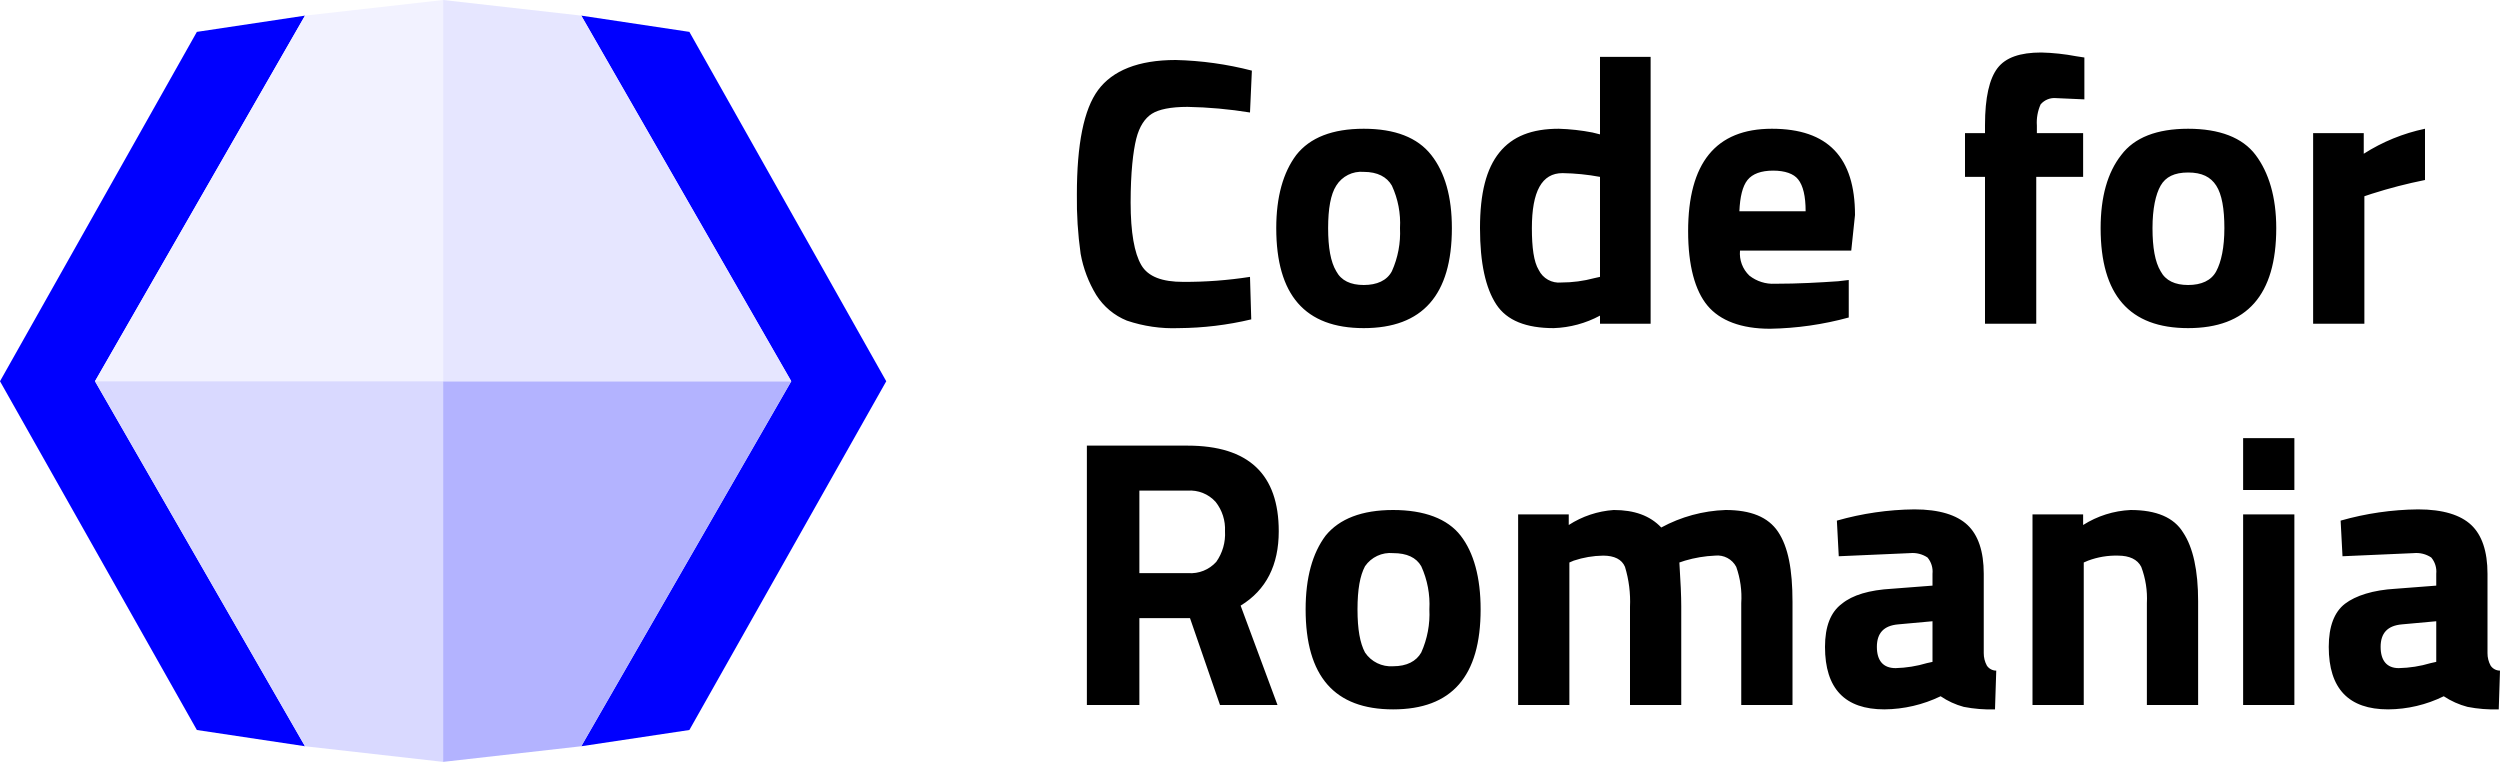
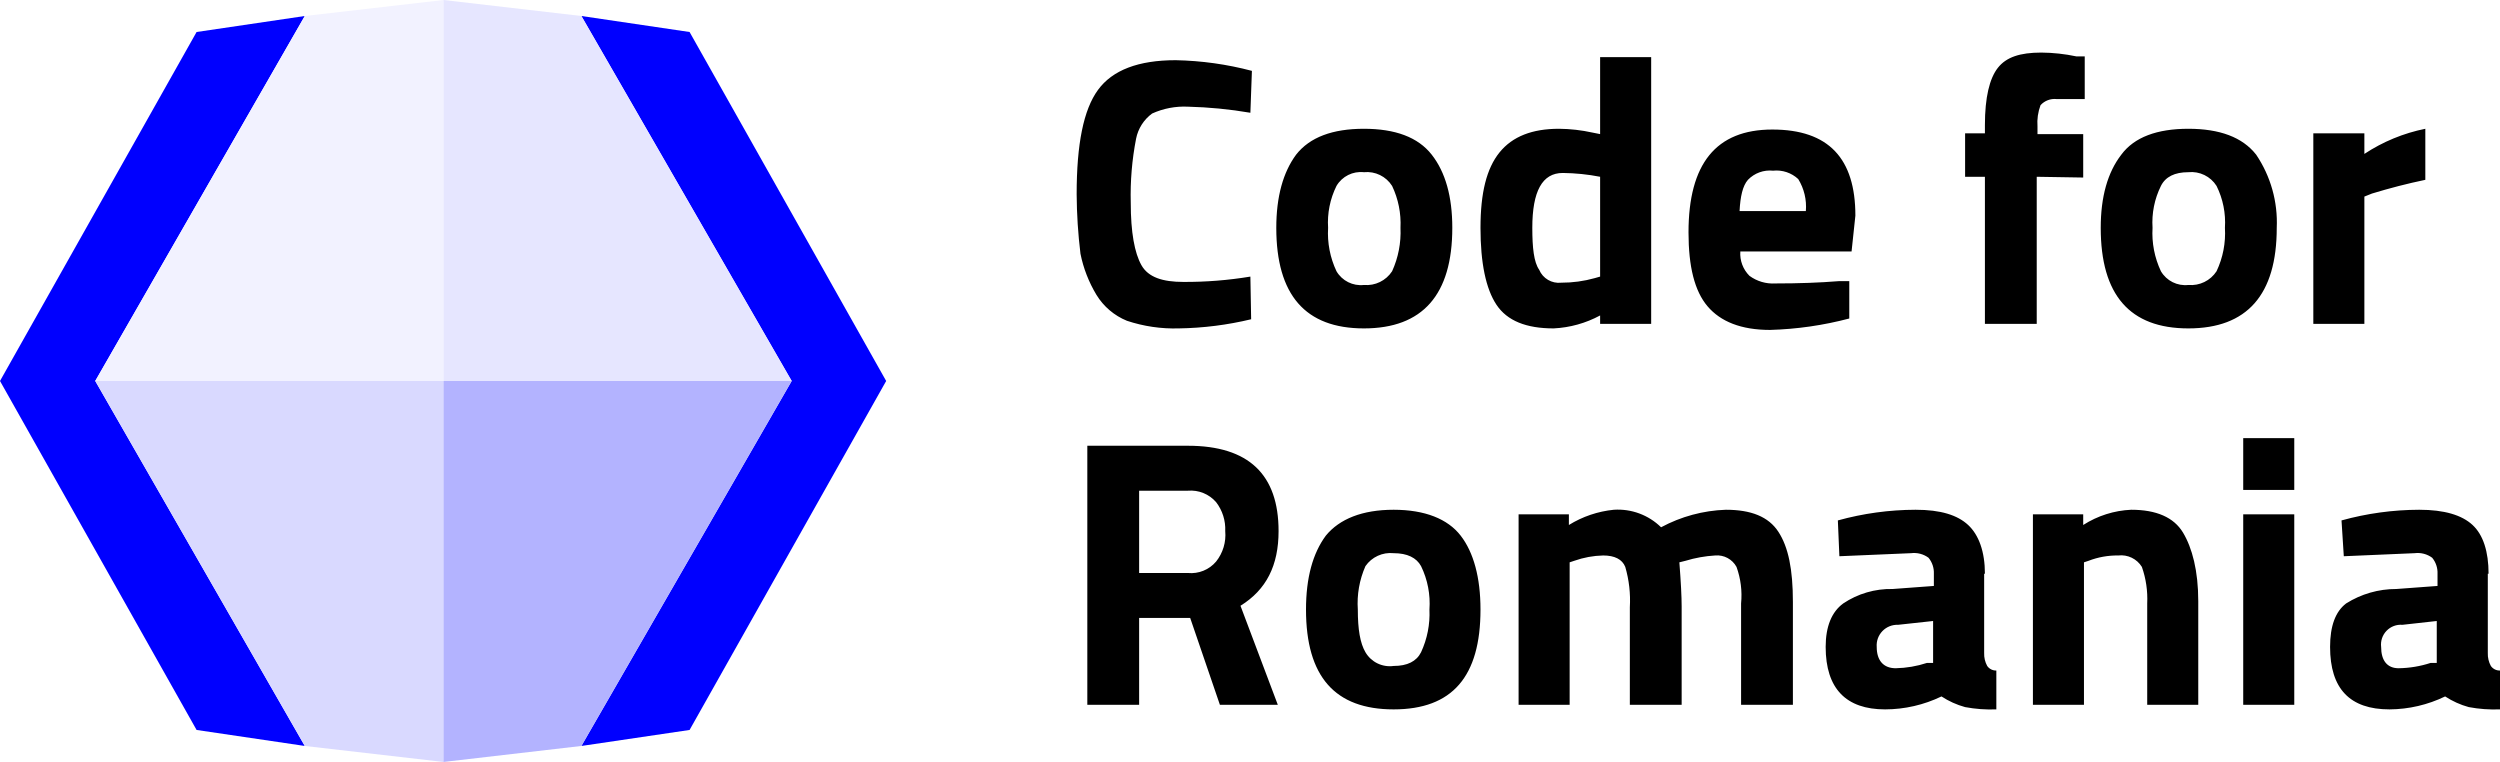
- <svg xmlns="http://www.w3.org/2000/svg" width="400" height="121.9" viewBox="0 0 400 121.9">
-   <path d="M48.8,2.5,31.5,5.1,0,61l31.5,55.8,17.3,2.6L15.2,61ZM93,2.5l17.3,2.6L141.8,61l-31.5,55.8L93,119.4,126.6,61Z" fill="#00f" />
-   <path d="M48.8,2.5,70.9,0V61H15.2Z" fill="#f2f2ff" />
-   <path d="M48.8,119.4l22.1,2.5V61H15.2Z" fill="#d9d9ff" />
-   <path d="M93,119.4l-22.1,2.5V61h55.7Z" fill="#b3b3ff" />
-   <path d="M93,2.5,70.9,0V61h55.7Z" fill="#e6e6ff" />
-   <path d="M200.2,51.1a51.4,51.4,0,0,1-11.6,1.4,23.1,23.1,0,0,1-8.3-1.2,10.4,10.4,0,0,1-4.9-4.1,19.3,19.3,0,0,1-2.5-6.6,62.2,62.2,0,0,1-.6-9.5c0-8,1.1-13.6,3.4-16.7s6.4-4.8,12.4-4.8a53.8,53.8,0,0,1,12.2,1.7L200,18a70.4,70.4,0,0,0-10-.9c-2.7,0-4.6.4-5.7,1.1s-2,2-2.5,4-.9,5.4-.9,10.2.6,8.1,1.7,10,3.4,2.7,6.7,2.7a67.5,67.5,0,0,0,10.7-.8Zm7.2-26.3q3.3-4.2,10.8-4.2T229,24.8q3.3,4.2,3.3,11.7c0,10.7-4.7,16-14.1,16s-14-5.3-14-16c0-5,1.1-8.9,3.2-11.7Zm6.4,18.6c.8,1.5,2.3,2.2,4.4,2.2s3.7-.7,4.5-2.2a15,15,0,0,0,1.3-6.9,14.3,14.3,0,0,0-1.3-6.8c-.8-1.4-2.3-2.2-4.5-2.2a4.7,4.7,0,0,0-4.4,2.2c-.9,1.4-1.3,3.7-1.3,6.8S212.9,41.9,213.8,43.4ZM264.1,9.1V51.8H256V50.5a16.8,16.8,0,0,1-7.4,2c-4.4,0-7.5-1.2-9.2-3.8s-2.6-6.6-2.6-12.2,1-9.5,3.1-12.1,5.2-3.8,9.5-3.8a33.6,33.6,0,0,1,5.4.6l1.2.3V9.1Zm-9,35.4.9-.2v-16a35.7,35.7,0,0,0-6-.6c-3.3,0-4.9,2.9-4.9,8.8,0,3.1.3,5.4,1.1,6.7a3.6,3.6,0,0,0,3.6,2A20.4,20.4,0,0,0,255.1,44.5Zm24.8-.4a6.1,6.1,0,0,0,4.1,1.3c3.8,0,7.1-.2,10.1-.4l1.7-.2v6a50.9,50.9,0,0,1-12.6,1.8c-4.6,0-8-1.3-10-3.7s-3.1-6.4-3.1-11.9c0-10.9,4.4-16.4,13.4-16.4s13.3,4.6,13.3,13.8l-.6,5.7H278.4a4.9,4.9,0,0,0,1.5,4Zm9-10.3q0-3.6-1.2-5.1c-.7-.9-2.1-1.4-4-1.4s-3.3.5-4.1,1.5-1.2,2.7-1.3,5Zm36.9-5.5V51.8h-8.2V28.3h-3.2v-7h3.2V20c0-4.4.7-7.4,2-9.1s3.6-2.5,7-2.5a34.5,34.5,0,0,1,5.6.6l1.3.2v6.7l-4.5-.2a2.9,2.9,0,0,0-2.5,1,7.1,7.1,0,0,0-.6,3.4v1.2h7.4v7Zm13.6-3.5c2.1-2.8,5.7-4.2,10.7-4.2s8.7,1.4,10.8,4.2,3.3,6.7,3.3,11.7c0,10.7-4.7,16-14.1,16s-14-5.3-14-16q0-7.5,3.3-11.7Zm6.3,18.6c.8,1.5,2.3,2.2,4.4,2.2s3.7-.7,4.5-2.2,1.3-3.8,1.3-6.9-.4-5.4-1.3-6.8-2.3-2.1-4.5-2.1-3.6.7-4.4,2.1-1.3,3.7-1.3,6.8S344.8,41.9,345.7,43.4Zm24.4,8.4V21.3h8.1v3.3a29.4,29.4,0,0,1,9.8-4v8.2a79.4,79.4,0,0,0-8.5,2.2l-1.2.4V51.8ZM182.3,98.9v13.9h-8.4V71.3H190c9.8,0,14.6,4.6,14.6,13.7,0,5.4-2,9.4-6.1,11.9l5.9,15.9h-9.2l-4.8-13.9Zm12.3-9A7.7,7.7,0,0,0,196,85a7,7,0,0,0-1.5-4.7,5.5,5.5,0,0,0-4.5-1.8h-7.7V91.7h7.8a5.5,5.5,0,0,0,4.5-1.8Zm17.5-4.2c2.2-2.7,5.8-4.1,10.8-4.1s8.7,1.4,10.8,4.1,3.2,6.7,3.2,11.8c0,10.7-4.6,16-14,16s-14-5.3-14-16c0-5.1,1.1-9,3.2-11.8Zm6.3,18.7a5,5,0,0,0,4.5,2.2c2.2,0,3.7-.8,4.5-2.2a15,15,0,0,0,1.3-6.9,14.7,14.7,0,0,0-1.3-6.9q-1.2-2.1-4.5-2.1a4.9,4.9,0,0,0-4.5,2.1c-.8,1.5-1.2,3.7-1.2,6.9S217.6,102.9,218.4,104.4Zm32.7,8.4h-8.2V82.3H251V84a15.2,15.2,0,0,1,7.2-2.4c3.3,0,5.8.9,7.6,2.8a23.2,23.2,0,0,1,10.3-2.8c4,0,6.8,1.1,8.4,3.5s2.3,6,2.3,11.2v16.5h-8.2V96.5a14.6,14.6,0,0,0-.8-5.8,3.4,3.4,0,0,0-3.4-1.8,19.9,19.9,0,0,0-4.8.8l-.9.3c.2,3.1.3,5.4.3,7v15.8h-8.2V97.1a19.1,19.1,0,0,0-.8-6.4c-.5-1.2-1.7-1.8-3.5-1.8a15.5,15.5,0,0,0-4.7.8l-.7.3v22.8Zm66.3-21v12.7a4.1,4.1,0,0,0,.5,2,1.8,1.8,0,0,0,1.5.8l-.2,6.2a22.3,22.3,0,0,1-5-.4,12.2,12.2,0,0,1-3.7-1.7,21.1,21.1,0,0,1-9,2.1c-6.3,0-9.5-3.3-9.5-10q0-4.9,2.7-6.9c1.7-1.4,4.4-2.2,8-2.4l6.5-.5V91.8a3.5,3.5,0,0,0-.8-2.6,4.3,4.3,0,0,0-2.8-.7l-11.4.5-.3-5.7a47,47,0,0,1,12.4-1.8c4,0,6.8.9,8.5,2.5s2.6,4.2,2.6,7.8Zm-13.7,8.1c-2.3.2-3.4,1.4-3.4,3.6s1,3.4,3,3.4a19.2,19.2,0,0,0,5-.8l.9-.2V99.4Zm29.7,12.9h-8.2V82.3h8.1V84a15.5,15.5,0,0,1,7.6-2.4q6.2,0,8.4,3.6c1.6,2.4,2.4,6.1,2.4,11v16.6h-8.2V96.5a14.3,14.3,0,0,0-.9-5.8c-.6-1.2-1.9-1.8-3.7-1.8a12.7,12.7,0,0,0-4.8.8l-.7.3Zm25.5-34.4V70.1h8.2v8.3Zm0,34.4V82.3h8.2v30.5Zm39.1-21v12.7a4.1,4.1,0,0,0,.5,2,1.8,1.8,0,0,0,1.5.8l-.2,6.2a22.3,22.3,0,0,1-5-.4,12.7,12.7,0,0,1-3.8-1.7,20.4,20.4,0,0,1-8.9,2.1c-6.3,0-9.5-3.3-9.5-10,0-3.3.9-5.6,2.6-6.9s4.5-2.2,8.1-2.4l6.5-.5V91.8a3.5,3.5,0,0,0-.8-2.6,4.3,4.3,0,0,0-2.8-.7l-11.4.5-.3-5.7a47,47,0,0,1,12.4-1.8c4,0,6.8.9,8.5,2.5s2.6,4.2,2.6,7.8Zm-13.7,8.1c-2.3.2-3.4,1.4-3.4,3.6s1,3.4,2.9,3.4a19.2,19.2,0,0,0,5.1-.8l.9-.2V99.4Z" />
+ <svg xmlns="http://www.w3.org/2000/svg" viewBox="0 0 328.1 100">
+   <path d="M40 2.1L25.8 4.2 0 50l25.8 45.8L40 97.9 12.5 50zm36.3 0l14.2 2.1L116.3 50 90.5 95.8l-14.2 2.1L103.9 50z" fill="#00f" />
+   <path d="M40 2.1L58.2 0v50H12.5z" fill="#f2f2ff" />
+   <path d="M40 97.9l18.2 2.1V50H12.5z" fill="#d9d9ff" />
+   <path d="M76.3 97.9L58.2 100V50h45.7z" fill="#b3b3ff" />
+   <path d="M76.3 2.1L58.2 0v50h45.7z" fill="#e6e6ff" />
+   <path d="M164.2 41.9a43.4 43.4 0 0 1-9.5 1.2 19.7 19.7 0 0 1-6.8-1 8.4 8.4 0 0 1-4-3.4 16.9 16.9 0 0 1-2.1-5.4 68.1 68.1 0 0 1-.5-7.8c0-6.6.9-11.1 2.8-13.7s5.3-3.9 10.2-3.9a42.3 42.3 0 0 1 10 1.4l-.2 5.5a56.9 56.9 0 0 0-8.2-.8 10.2 10.2 0 0 0-4.7.9 5.4 5.4 0 0 0-2.1 3.3 38.7 38.7 0 0 0-.7 8.4c0 3.9.5 6.6 1.4 8.2s2.8 2.2 5.5 2.2a52.2 52.2 0 0 0 8.8-.7zm5.9-21.6c1.8-2.3 4.8-3.4 8.9-3.4s7.1 1.1 8.9 3.4 2.7 5.5 2.7 9.6c0 8.8-3.9 13.2-11.6 13.2s-11.5-4.4-11.5-13.2c0-4.1.9-7.3 2.6-9.6zm5.3 15.3a3.7 3.7 0 0 0 3.6 1.8 4 4 0 0 0 3.7-1.8 12.4 12.4 0 0 0 1.1-5.7 11.5 11.5 0 0 0-1.1-5.5 3.9 3.9 0 0 0-3.7-1.8 3.7 3.7 0 0 0-3.6 1.8 10.8 10.8 0 0 0-1.1 5.5 11.7 11.7 0 0 0 1.1 5.7zm41.3-28.1v35H210v-1.1a14.3 14.3 0 0 1-6.1 1.7c-3.6 0-6.1-1-7.5-3.1s-2.1-5.5-2.1-10.1.8-7.8 2.5-9.9 4.3-3.1 7.8-3.1a21.2 21.2 0 0 1 4.4.5l1 .2V7.5zm-7.4 29l.7-.2V23.2a27.2 27.2 0 0 0-4.9-.5c-2.7 0-4 2.4-4 7.2 0 2.6.2 4.5.9 5.5a2.8 2.8 0 0 0 2.9 1.7 16.1 16.1 0 0 0 4.4-.6zm20.3-.3a5.2 5.2 0 0 0 3.4 1c3.1 0 5.8-.1 8.3-.3h1.4v4.9a45.8 45.8 0 0 1-10.4 1.5c-3.8 0-6.5-1.1-8.2-3.1s-2.5-5.2-2.5-9.7c0-9 3.6-13.5 11-13.5s10.9 3.8 10.9 11.3L243 33h-14.6a4.1 4.1 0 0 0 1.2 3.2zm7.4-8.5a6.9 6.9 0 0 0-1-4.2 4.2 4.2 0 0 0-3.3-1.1 4 4 0 0 0-3.3 1.2c-.7.8-1 2.2-1.1 4.1zm30.3-4.5v19.3h-6.8V23.2h-2.6v-5.7h2.6v-1.1c0-3.6.6-6.1 1.7-7.5s2.9-2 5.7-2a23.1 23.1 0 0 1 4.6.5h1.1V13h-3.7a2.5 2.5 0 0 0-2.1.8 6.6 6.6 0 0 0-.4 2.8v1h6v5.7zm11.1-2.9c1.7-2.3 4.7-3.4 8.8-3.4s7.1 1.1 8.9 3.4a15.9 15.9 0 0 1 2.7 9.6c0 8.8-3.9 13.2-11.6 13.2s-11.5-4.4-11.5-13.2q0-6.1 2.7-9.6zm5.2 15.3a3.7 3.7 0 0 0 3.6 1.8 4 4 0 0 0 3.7-1.8 11.7 11.7 0 0 0 1.1-5.7 10.8 10.8 0 0 0-1.1-5.5 3.9 3.9 0 0 0-3.7-1.8q-2.7 0-3.6 1.8a10.8 10.8 0 0 0-1.1 5.5 11.7 11.7 0 0 0 1.1 5.7zm20 6.9v-25h6.7v2.7a22.6 22.6 0 0 1 8-3.3v6.7c-2.4.5-4.7 1.1-7 1.8l-1 .4v16.7zM149.5 81.1v11.4h-6.8v-34h13.2c8 0 11.9 3.8 11.9 11.2 0 4.5-1.6 7.7-5 9.8l4.9 13h-7.6l-3.9-11.4zm10.1-7.4a5.6 5.6 0 0 0 1.2-4 5.8 5.8 0 0 0-1.2-3.8 4.4 4.4 0 0 0-3.7-1.5h-6.4v10.8h6.4a4.3 4.3 0 0 0 3.7-1.5zm14.4-3.4c1.8-2.2 4.8-3.4 8.9-3.4s7.1 1.2 8.8 3.4 2.6 5.5 2.6 9.7c0 8.8-3.7 13.1-11.4 13.1s-11.5-4.3-11.5-13.1c0-4.2.9-7.4 2.6-9.7zm5.2 15.3a3.7 3.7 0 0 0 3.7 1.8q2.7 0 3.6-1.8a12 12 0 0 0 1.1-5.6 11.2 11.2 0 0 0-1.1-5.7c-.6-1.1-1.8-1.7-3.6-1.7a4 4 0 0 0-3.7 1.7 12.1 12.1 0 0 0-1 5.7c0 2.6.3 4.4 1 5.6zm26.8 6.9h-6.7v-25h6.6v1.4a13.8 13.8 0 0 1 5.9-2 8.1 8.1 0 0 1 6.2 2.3 19.3 19.3 0 0 1 8.5-2.3c3.3 0 5.6.9 6.9 2.9s1.9 4.9 1.9 9.2v13.5h-6.8V79.2a11 11 0 0 0-.6-4.8 2.9 2.9 0 0 0-2.8-1.5 16.8 16.8 0 0 0-3.9.7l-.8.2c.2 2.6.3 4.5.3 5.8v12.9h-6.8V79.7a15.7 15.7 0 0 0-.6-5.3c-.4-1-1.4-1.5-2.9-1.5a12.2 12.2 0 0 0-3.8.7l-.6.2zm54.4-17.2v10.4a3.3 3.3 0 0 0 .4 1.7 1.4 1.4 0 0 0 1.2.6v5.1a18.4 18.4 0 0 1-4.1-.3 10.9 10.9 0 0 1-3.1-1.4 17.1 17.1 0 0 1-7.4 1.7c-5.1 0-7.8-2.7-7.8-8.2 0-2.7.8-4.6 2.3-5.7a11.2 11.2 0 0 1 6.5-1.9l5.4-.4v-1.6a3.1 3.1 0 0 0-.7-2.1 3.2 3.2 0 0 0-2.3-.6l-9.4.4-.2-4.7a38.6 38.6 0 0 1 10.2-1.4c3.3 0 5.5.7 6.9 2s2.2 3.5 2.2 6.4zM249.1 82a2.7 2.7 0 0 0-2.8 2.9c0 1.8.9 2.8 2.5 2.8a14.1 14.1 0 0 0 4.1-.7h.8v-5.5zm24.4 10.5h-6.7v-25h6.6v1.4a12.7 12.7 0 0 1 6.3-2c3.3 0 5.6 1 6.8 3s2 5 2 9v13.6h-6.7V79.2a12.7 12.7 0 0 0-.7-4.8 3.2 3.2 0 0 0-3.1-1.5 10.4 10.4 0 0 0-3.9.7l-.6.2zm20.9-28.2v-6.8h6.7v6.8zm0 28.2v-25h6.7v25zm32.1-17.2v10.4a3.3 3.3 0 0 0 .4 1.7 1.4 1.4 0 0 0 1.2.6v5.1a18.4 18.4 0 0 1-4.1-.3 10.9 10.9 0 0 1-3.1-1.4 17 17 0 0 1-7.3 1.7c-5.2 0-7.8-2.7-7.8-8.2q0-4.1 2.1-5.7a12.3 12.3 0 0 1 6.6-1.9l5.4-.4v-1.6a3.1 3.1 0 0 0-.7-2.1 3.2 3.2 0 0 0-2.3-.6l-9.3.4-.3-4.7a38.6 38.6 0 0 1 10.2-1.4c3.3 0 5.6.7 7 2s2.1 3.5 2.1 6.4zM315.3 82a2.6 2.6 0 0 0-2.8 2.9c0 1.8.8 2.8 2.3 2.8a14.2 14.2 0 0 0 4.2-.7h.8v-5.5z" />
</svg>
